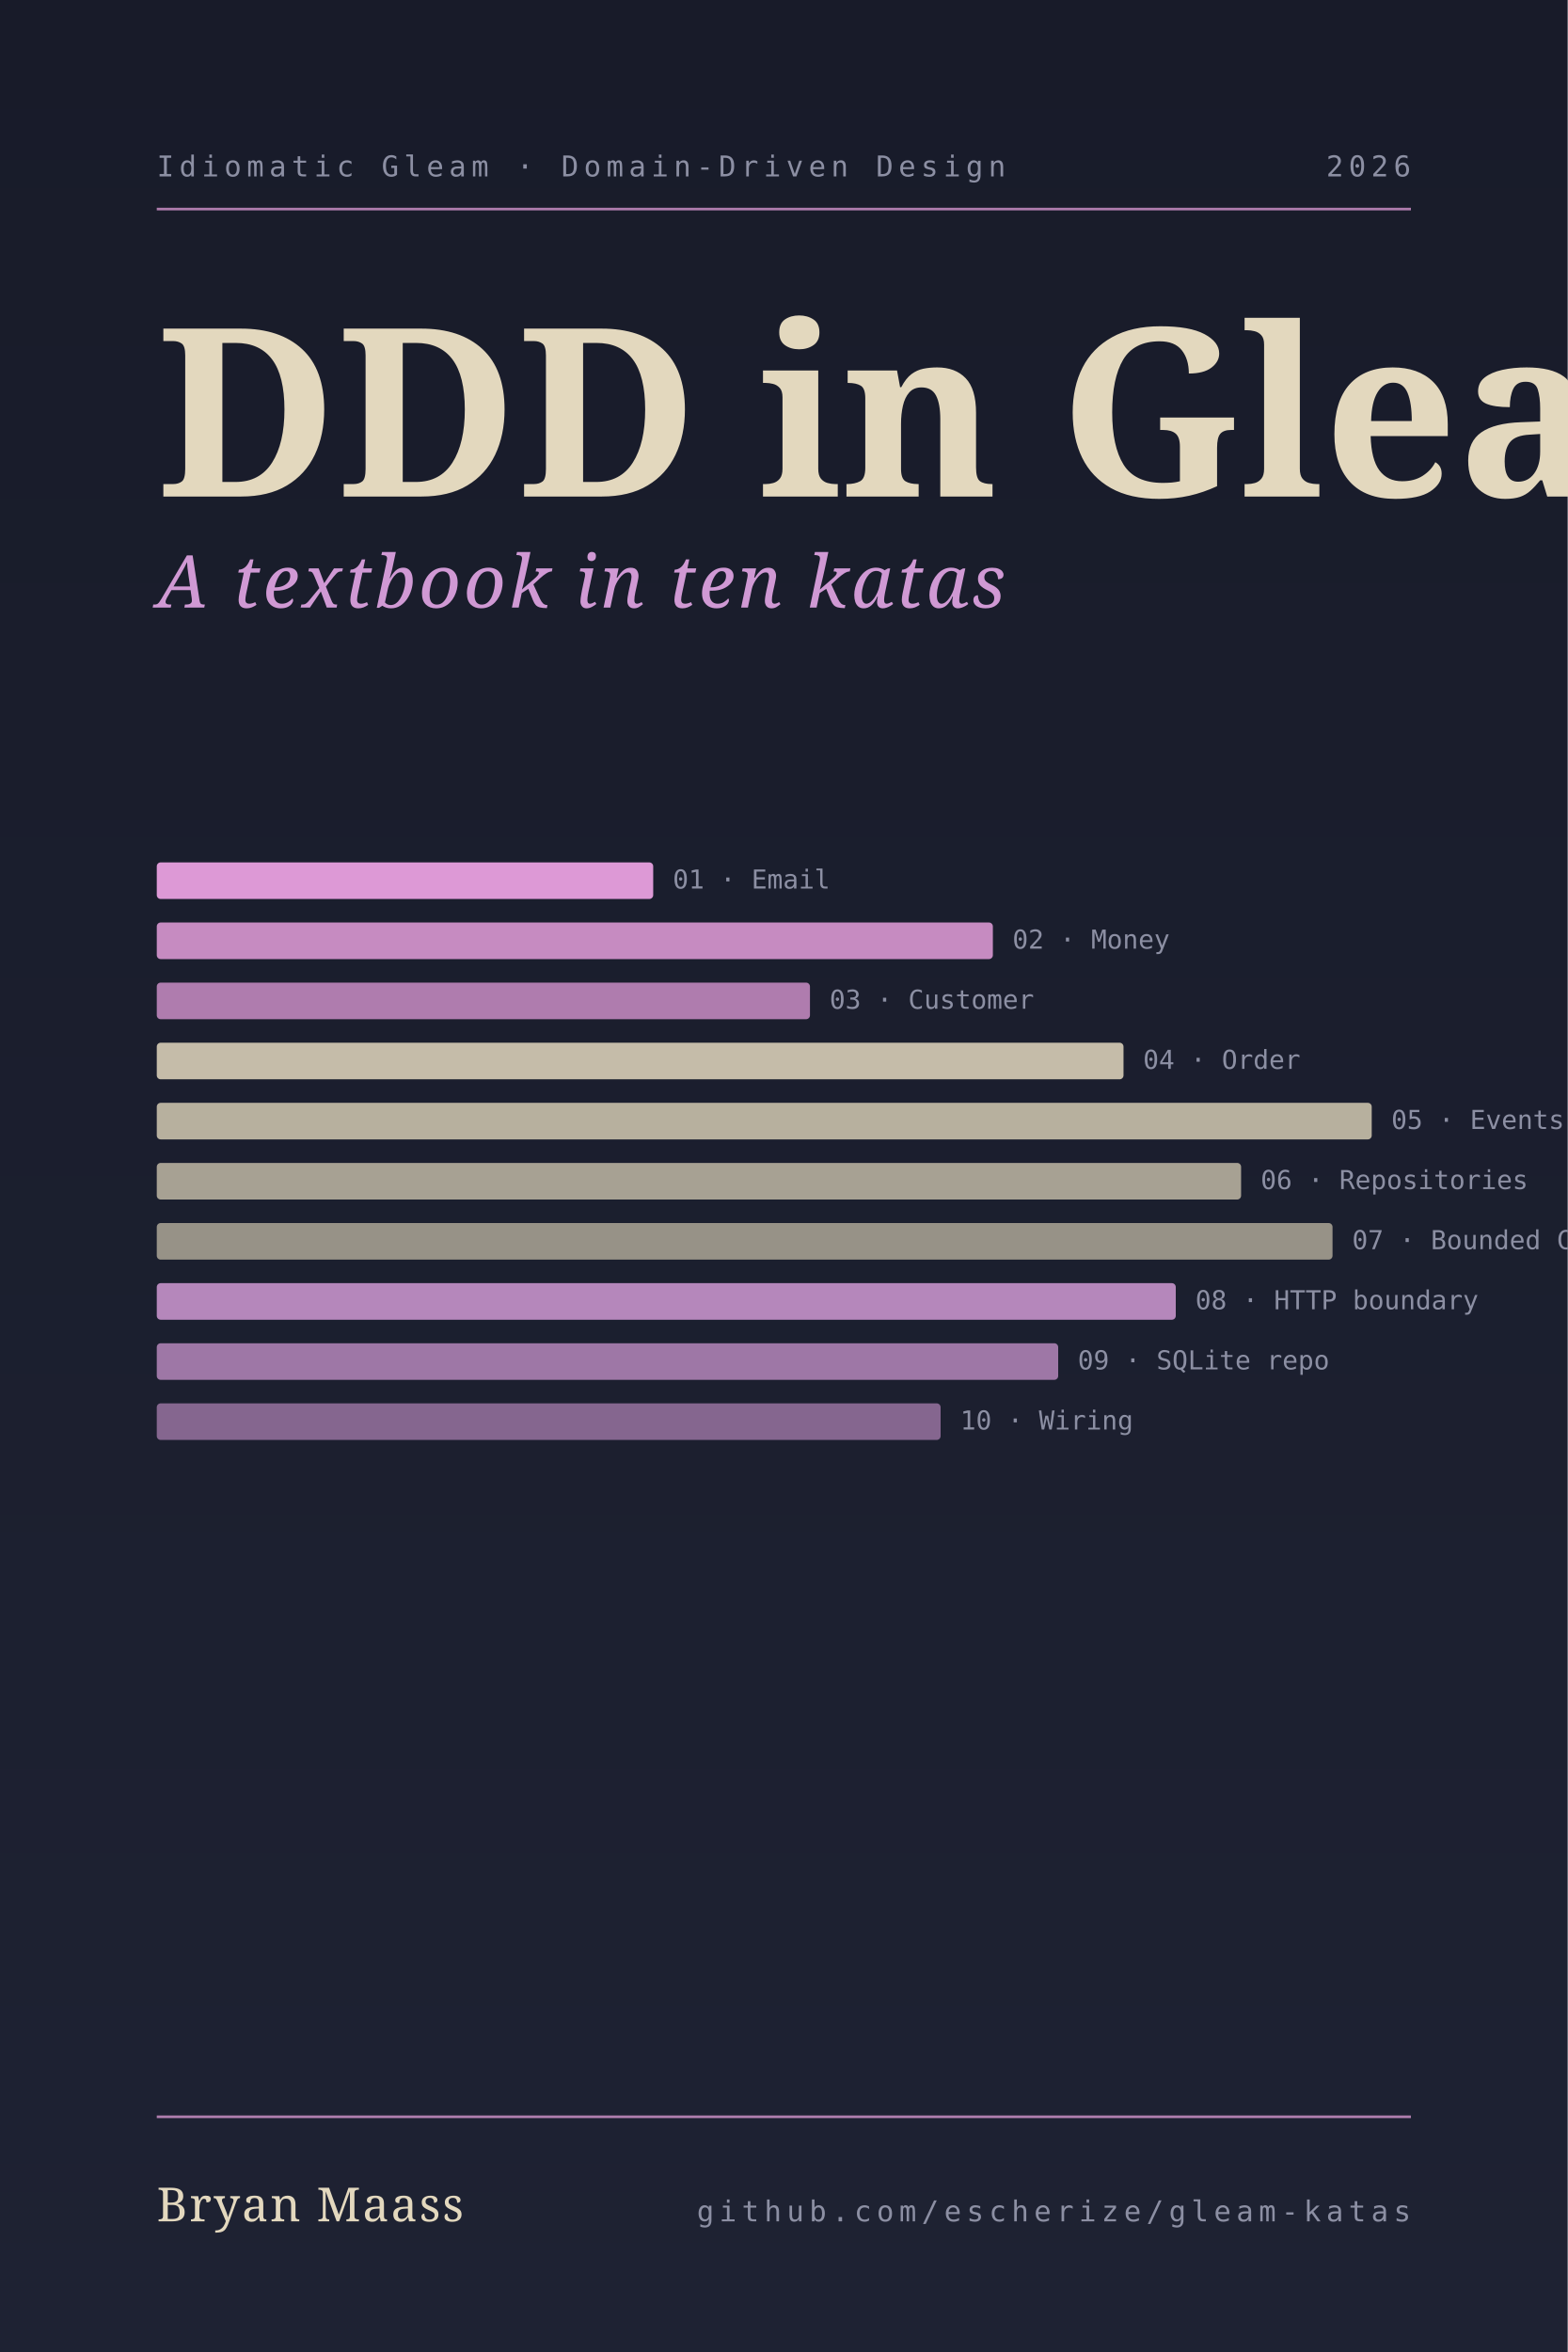
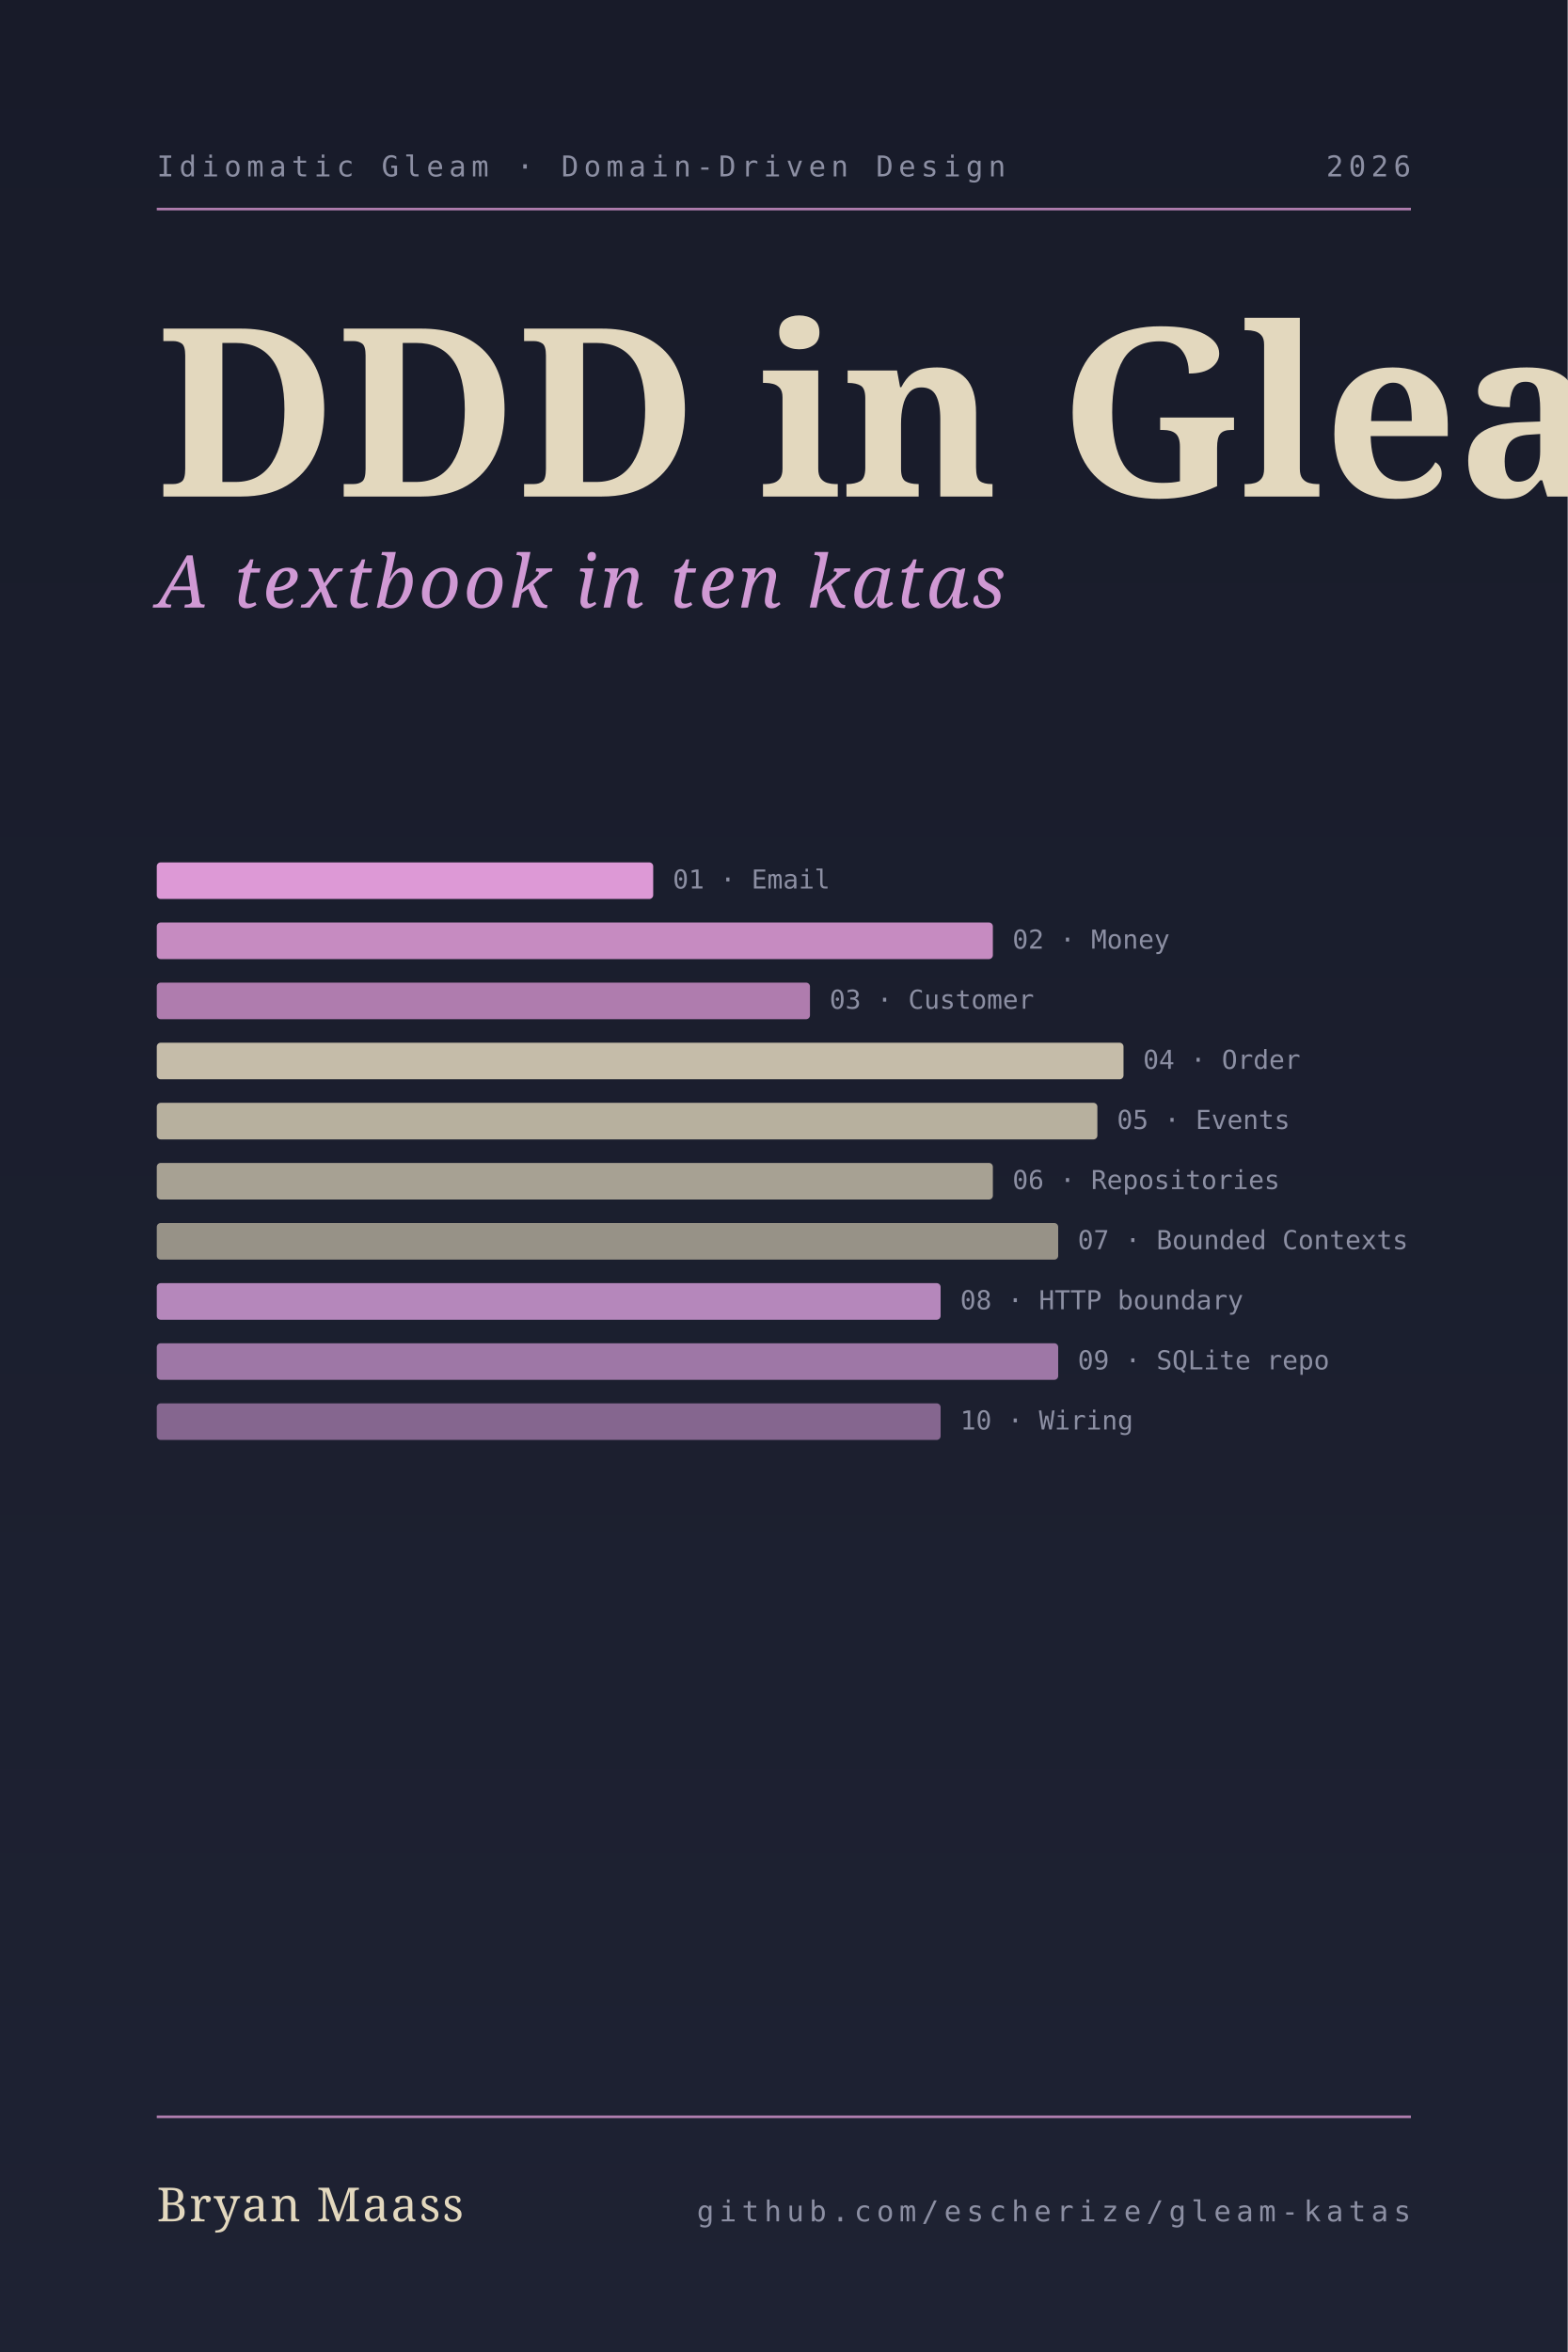
<svg xmlns="http://www.w3.org/2000/svg" viewBox="0 0 1200 1800" width="1200" height="1800">
  <defs>
    <linearGradient id="bg" x1="0" y1="0" x2="0" y2="1">
      <stop offset="0%" stop-color="#181b29" />
      <stop offset="100%" stop-color="#1e2233" />
    </linearGradient>
    <style>
      .title   { font-family: 'Iowan Old Style', 'Hoefler Text', 'Charter', 'Georgia', serif;
                 font-weight: 700; fill: #e3d8be; }
      .sub     { font-family: 'Iowan Old Style', 'Hoefler Text', 'Charter', 'Georgia', serif;
                 font-style: italic; fill: #d099d4; letter-spacing: 0.04em; }
      .meta    { font-family: ui-monospace, 'SF Mono', 'Menlo', monospace;
                 fill: #8c8fa3; letter-spacing: 0.18em; text-transform: uppercase; }
      .author  { font-family: 'Iowan Old Style', 'Hoefler Text', 'Charter', 'Georgia', serif;
                 fill: #e3d8be; letter-spacing: 0.04em; }
      .label   { font-family: ui-monospace, 'SF Mono', 'Menlo', monospace;
                 fill: #8c8fa3; }
    </style>
  </defs>
  <rect width="1200" height="1800" fill="url(#bg)" />
  <line x1="120" y1="160" x2="1080" y2="160" stroke="#ffaff3" stroke-width="2" opacity="0.65" />
  <text class="meta" x="120" y="135" font-size="22">Idiomatic Gleam · Domain-Driven Design</text>
  <text class="meta" x="1080" y="135" font-size="22" text-anchor="end">2026</text>
-   <text class="title" x="120" y="380" font-size="180">DDD in Gleam</text>
-   <text class="sub" x="120" y="465" font-size="56">A textbook in ten katas</text>
+   <text class="title" x="120" y="380" font-size="180" textLength="900" lengthAdjust="spacingAndGlyphs">DDD in Gleam</text>
+   <text class="sub" x="120" y="465" font-size="56" textLength="640" lengthAdjust="spacingAndGlyphs">A textbook in ten katas</text>
  <g transform="translate(120, 660)">
    <rect x="0" y="0" width="380" height="28" rx="3" fill="#ffaff3" opacity="0.85" />
    <text class="label" x="395" y="20" font-size="20">01 · Email</text>
    <rect x="0" y="46" width="640" height="28" rx="3" fill="#ffaff3" opacity="0.75" />
    <text class="label" x="655" y="66" font-size="20">02 · Money</text>
    <rect x="0" y="92" width="500" height="28" rx="3" fill="#ffaff3" opacity="0.65" />
    <text class="label" x="515" y="112" font-size="20">03 · Customer</text>
    <rect x="0" y="138" width="740" height="28" rx="3" fill="#e3d8be" opacity="0.85" />
    <text class="label" x="755" y="158" font-size="20">04 · Order</text>
-     <rect x="0" y="184" width="930" height="28" rx="3" fill="#e3d8be" opacity="0.78" />
-     <text class="label" x="945" y="204" font-size="20" fill="#8c8fa3">05 · Events</text>
-     <rect x="0" y="230" width="830" height="28" rx="3" fill="#e3d8be" opacity="0.70" />
-     <text class="label" x="845" y="250" font-size="20">06 · Repositories</text>
-     <rect x="0" y="276" width="900" height="28" rx="3" fill="#e3d8be" opacity="0.62" />
-     <text class="label" x="915" y="296" font-size="20" fill="#8c8fa3">07 · Bounded Contexts</text>
-     <rect x="0" y="322" width="780" height="28" rx="3" fill="#d099d4" opacity="0.85" />
-     <text class="label" x="795" y="342" font-size="20">08 · HTTP boundary</text>
+     <rect x="0" y="184" width="720" height="28" rx="3" fill="#e3d8be" opacity="0.78" />
+     <text class="label" x="735" y="204" font-size="20" fill="#8c8fa3">05 · Events</text>
+     <rect x="0" y="230" width="640" height="28" rx="3" fill="#e3d8be" opacity="0.70" />
+     <text class="label" x="655" y="250" font-size="20">06 · Repositories</text>
+     <rect x="0" y="276" width="690" height="28" rx="3" fill="#e3d8be" opacity="0.62" />
+     <text class="label" x="705" y="296" font-size="20" fill="#8c8fa3">07 · Bounded Contexts</text>
+     <rect x="0" y="322" width="600" height="28" rx="3" fill="#d099d4" opacity="0.85" />
+     <text class="label" x="615" y="342" font-size="20">08 · HTTP boundary</text>
    <rect x="0" y="368" width="690" height="28" rx="3" fill="#d099d4" opacity="0.72" />
    <text class="label" x="705" y="388" font-size="20">09 · SQLite repo</text>
    <rect x="0" y="414" width="600" height="28" rx="3" fill="#d099d4" opacity="0.58" />
    <text class="label" x="615" y="434" font-size="20">10 · Wiring</text>
  </g>
  <line x1="120" y1="1620" x2="1080" y2="1620" stroke="#ffaff3" stroke-width="2" opacity="0.65" />
  <text class="author" x="120" y="1700" font-size="36">Bryan Maass</text>
  <text class="meta" x="1080" y="1700" font-size="22" text-anchor="end">github.com/escherize/gleam-katas</text>
</svg>
